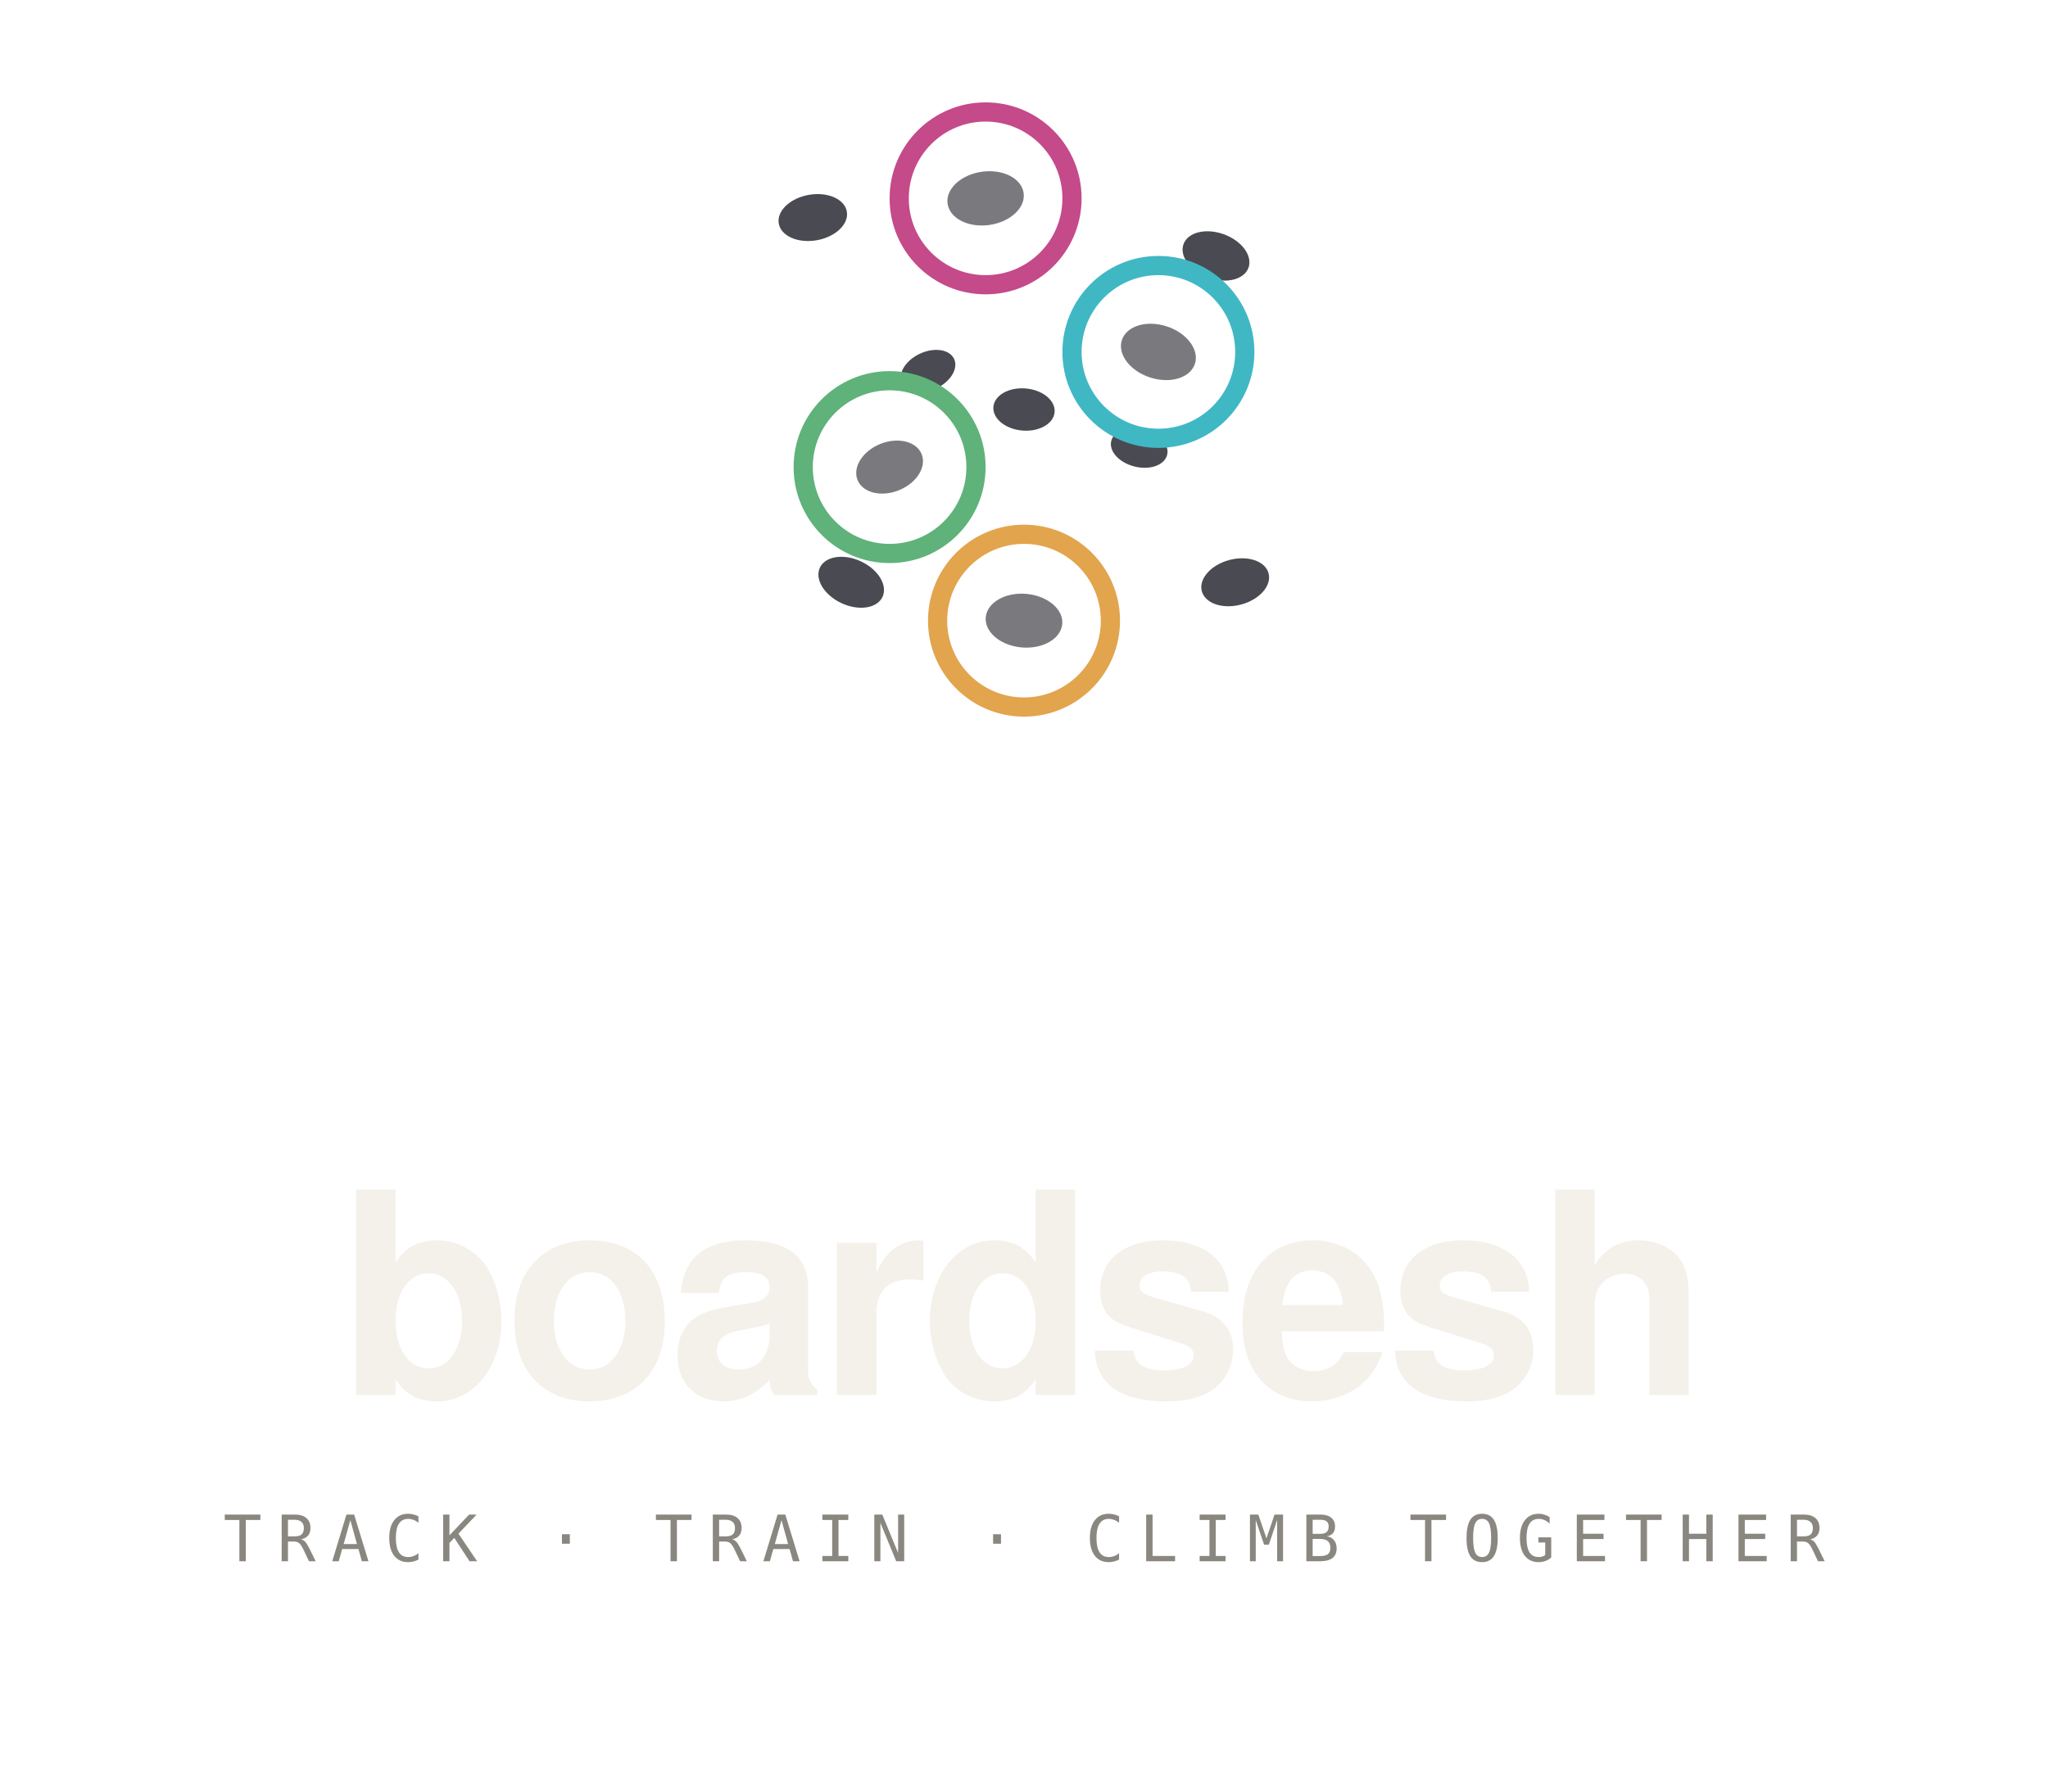
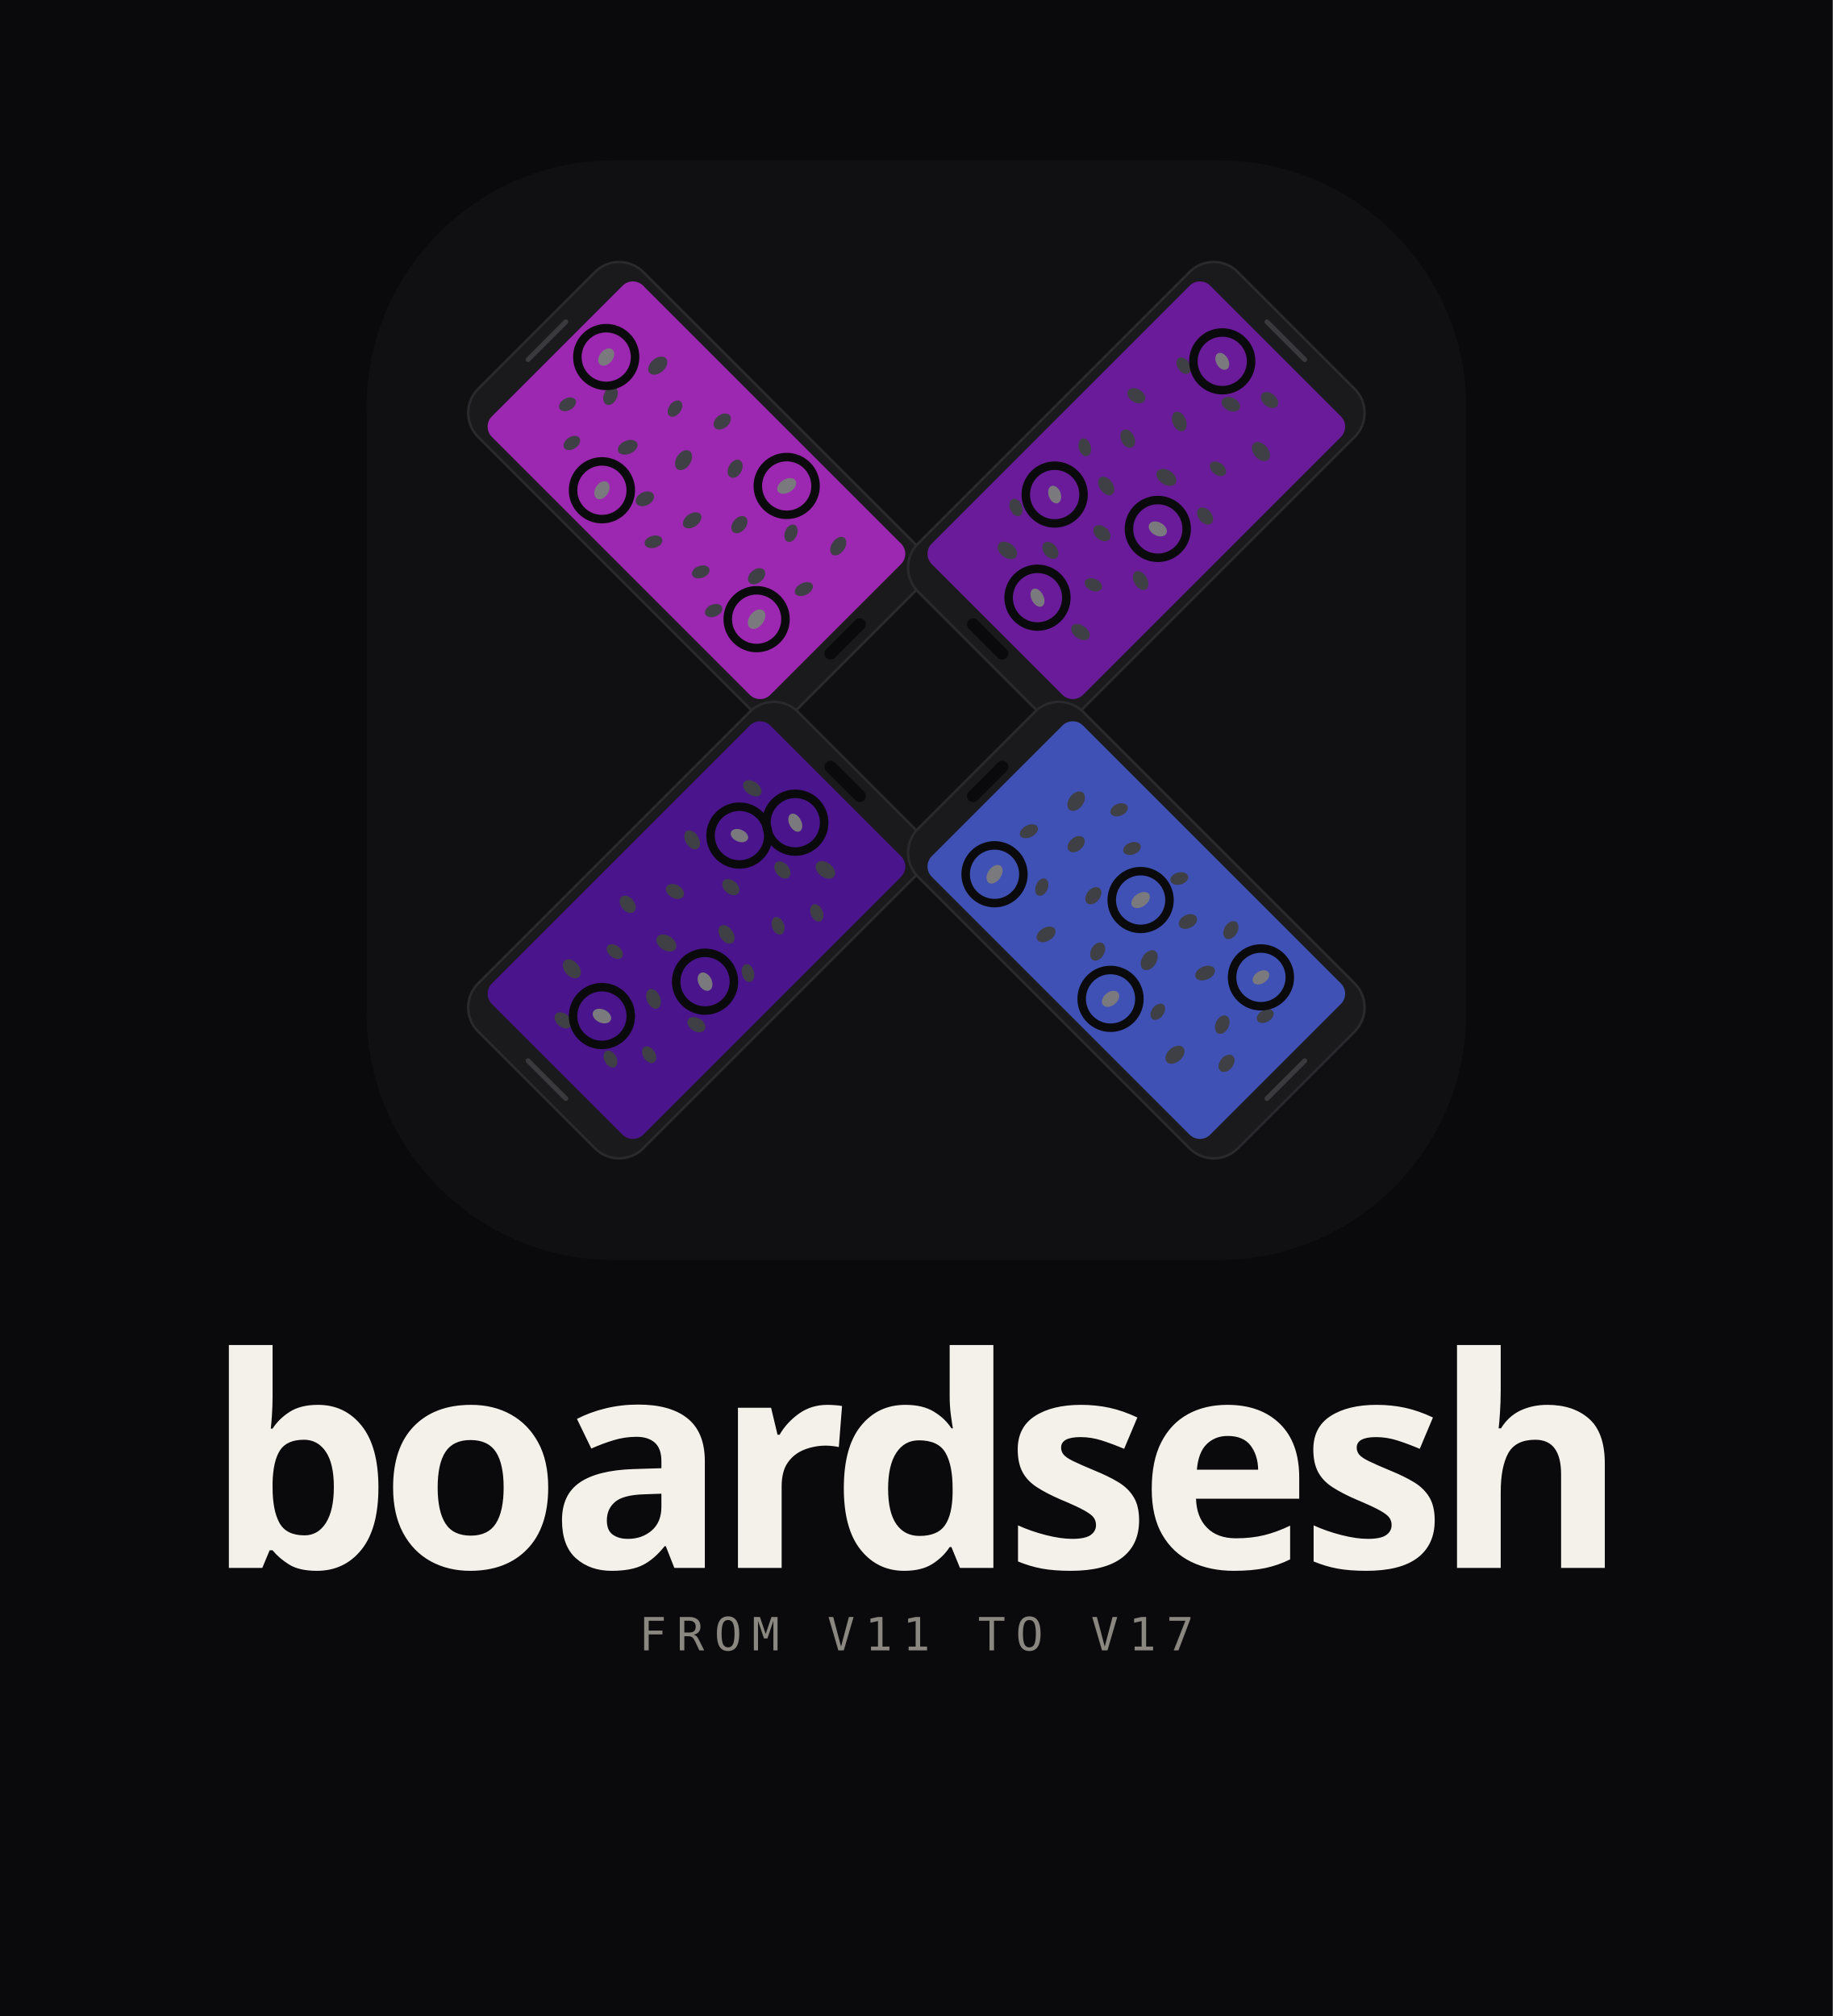
- <svg xmlns="http://www.w3.org/2000/svg" width="320" height="280" viewBox="0 0 320 280">
-   <g transform="translate(112,16) scale(1.5)">
-     <ellipse cx="10" cy="12" rx="3.6" ry="2.4" fill="#4a4a52" transform="rotate(-10 10 12)" />
-     <ellipse cx="52" cy="16" rx="3.6" ry="2.4" fill="#4a4a52" transform="rotate(20 52 16)" />
-     <ellipse cx="14" cy="50" rx="3.6" ry="2.4" fill="#4a4a52" transform="rotate(25 14 50)" />
-     <ellipse cx="54" cy="50" rx="3.6" ry="2.4" fill="#4a4a52" transform="rotate(-15 54 50)" />
-     <ellipse cx="32" cy="32" rx="3.2" ry="2.2" fill="#4a4a52" transform="rotate(5 32 32)" />
-     <ellipse cx="22" cy="28" rx="3" ry="2" fill="#4a4a52" transform="rotate(-25 22 28)" />
-     <ellipse cx="44" cy="36" rx="3" ry="2" fill="#4a4a52" transform="rotate(14 44 36)" />
-     <ellipse cx="28" cy="10" rx="4" ry="2.8" fill="#7a7a7e" transform="rotate(-8 28 10)" />
-     <circle cx="28" cy="10" r="9" fill="none" stroke="#c44a8a" stroke-width="2" />
-     <ellipse cx="46" cy="26" rx="4" ry="2.8" fill="#7a7a7e" transform="rotate(18 46 26)" />
-     <circle cx="46" cy="26" r="9" fill="none" stroke="#3fb8c4" stroke-width="2" />
-     <ellipse cx="18" cy="38" rx="3.6" ry="2.6" fill="#7a7a7e" transform="rotate(-22 18 38)" />
-     <circle cx="18" cy="38" r="9" fill="none" stroke="#5fb27a" stroke-width="2" />
-     <ellipse cx="32" cy="54" rx="4" ry="2.8" fill="#7a7a7e" transform="rotate(5 32 54)" />
-     <circle cx="32" cy="54" r="9" fill="none" stroke="#e2a44d" stroke-width="2" />
+ <svg xmlns="http://www.w3.org/2000/svg" width="800" height="880" viewBox="0 0 800 880">
+   <rect x="0" y="0" width="800" height="880" fill="#0a0a0c" />
+   <g transform="translate(160 70)">
+     <svg width="480" height="480" viewBox="0 0 1024 1024">
+       <defs>
+         <clipPath id="clip-r0">
+           <rect x="6" y="14" width="88" height="162" rx="6" ry="6" />
+         </clipPath>
+         <clipPath id="clip-r1">
+           <rect x="6" y="14" width="88" height="162" rx="6" ry="6" />
+         </clipPath>
+         <clipPath id="clip-r2">
+           <rect x="6" y="14" width="88" height="162" rx="6" ry="6" />
+         </clipPath>
+         <clipPath id="clip-r3">
+           <rect x="6" y="14" width="88" height="162" rx="6" ry="6" />
+         </clipPath>
+       </defs>
+       <rect x="0" y="0" width="1024" height="1024" rx="230.4" ry="230.4" fill="#101012" />
+       <g transform="translate(307.2 307.2) rotate(135) scale(2.263579 2.263579) translate(-50 -95)">
+         <rect x="2" y="2" width="96" height="186" rx="14" ry="14" fill="#1a1a1d" stroke="#2a2a2e" stroke-width="1" />
+         <rect x="6" y="14" width="88" height="162" rx="6" ry="6" fill="#9C27B0" />
+         <g clip-path="url(#clip-r0)">
+           <g transform="translate(10 22.5) scale(1.25)">
+             <ellipse cx="12" cy="12" rx="3.4" ry="2.2" fill="#3f3f46" transform="rotate(-10 12 12)" />
+             <ellipse cx="30" cy="10" rx="3.2" ry="2" fill="#3f3f46" transform="rotate(18 30 10)" />
+             <ellipse cx="48" cy="14" rx="3.6" ry="2.4" fill="#7a7a7e" transform="rotate(-8 48 14)" />
+             <ellipse cx="56" cy="26" rx="3" ry="2" fill="#3f3f46" transform="rotate(22 56 26)" />
+             <ellipse cx="38" cy="24" rx="3.2" ry="2.2" fill="#3f3f46" transform="rotate(5 38 24)" />
+             <ellipse cx="20" cy="26" rx="3" ry="2" fill="#3f3f46" transform="rotate(-22 20 26)" />
+             <ellipse cx="10" cy="38" rx="3.4" ry="2.2" fill="#7a7a7e" transform="rotate(14 10 38)" />
+             <ellipse cx="30" cy="40" rx="3.2" ry="2.2" fill="#3f3f46" transform="rotate(-5 30 40)" />
+             <ellipse cx="50" cy="38" rx="3" ry="2" fill="#3f3f46" transform="rotate(25 50 38)" />
+             <ellipse cx="18" cy="54" rx="3.2" ry="2.2" fill="#3f3f46" transform="rotate(-16 18 54)" />
+             <ellipse cx="40" cy="52" rx="3.4" ry="2.2" fill="#3f3f46" transform="rotate(10 40 52)" />
+             <ellipse cx="54" cy="56" rx="3" ry="2" fill="#3f3f46" transform="rotate(30 54 56)" />
+             <ellipse cx="10" cy="68" rx="3.2" ry="2.2" fill="#3f3f46" transform="rotate(6 10 68)" />
+             <ellipse cx="28" cy="68" rx="3.6" ry="2.4" fill="#3f3f46" transform="rotate(-12 28 68)" />
+             <ellipse cx="46" cy="68" rx="3.2" ry="2.2" fill="#3f3f46" transform="rotate(18 46 68)" />
+             <ellipse cx="18" cy="82" rx="3" ry="2" fill="#3f3f46" transform="rotate(-8 18 82)" />
+             <ellipse cx="38" cy="84" rx="3.4" ry="2.2" fill="#3f3f46" transform="rotate(22 38 84)" />
+             <ellipse cx="54" cy="80" rx="3.2" ry="2.2" fill="#7a7a7e" transform="rotate(-14 54 80)" />
+             <ellipse cx="12" cy="96" rx="3.6" ry="2.4" fill="#3f3f46" transform="rotate(4 12 96)" />
+             <ellipse cx="30" cy="100" rx="3.2" ry="2.2" fill="#3f3f46" transform="rotate(-20 30 100)" />
+             <ellipse cx="50" cy="98" rx="3" ry="2" fill="#3f3f46" transform="rotate(12 50 98)" />
+             <ellipse cx="22" cy="110" rx="3.2" ry="2.2" fill="#7a7a7e" transform="rotate(-6 22 110)" />
+             <ellipse cx="42" cy="108" rx="3" ry="2" fill="#3f3f46" transform="rotate(16 42 108)" />
+             <circle cx="22" cy="110" r="9.5" fill="none" stroke="#0a0a0c" stroke-width="2.8" />
+             <circle cx="54" cy="80" r="9.5" fill="none" stroke="#0a0a0c" stroke-width="2.8" />
+             <circle cx="10" cy="38" r="9.5" fill="none" stroke="#0a0a0c" stroke-width="2.8" />
+             <circle cx="48" cy="14" r="9.5" fill="none" stroke="#0a0a0c" stroke-width="2.8" />
+           </g>
+         </g>
+         <rect x="39" y="6" width="22" height="5" rx="2.5" fill="#0a0a0c" />
+         <rect x="38" y="181" width="24" height="2" rx="1" fill="#3a3a3e" />
+       </g>
+       <g transform="translate(716.8 307.2) rotate(-135) scale(2.263579 2.263579) translate(-50 -95)">
+         <rect x="2" y="2" width="96" height="186" rx="14" ry="14" fill="#1a1a1d" stroke="#2a2a2e" stroke-width="1" />
+         <rect x="6" y="14" width="88" height="162" rx="6" ry="6" fill="#6A1B9A" />
+         <g clip-path="url(#clip-r1)">
+           <g transform="translate(10 22.5) scale(1.25)">
+             <ellipse cx="12" cy="12" rx="3.4" ry="2.2" fill="#3f3f46" transform="rotate(-10 12 12)" />
+             <ellipse cx="30" cy="10" rx="3.2" ry="2" fill="#7a7a7e" transform="rotate(18 30 10)" />
+             <ellipse cx="48" cy="14" rx="3.6" ry="2.4" fill="#3f3f46" transform="rotate(-8 48 14)" />
+             <ellipse cx="56" cy="26" rx="3" ry="2" fill="#3f3f46" transform="rotate(22 56 26)" />
+             <ellipse cx="38" cy="24" rx="3.2" ry="2.2" fill="#3f3f46" transform="rotate(5 38 24)" />
+             <ellipse cx="20" cy="26" rx="3" ry="2" fill="#3f3f46" transform="rotate(-22 20 26)" />
+             <ellipse cx="10" cy="38" rx="3.4" ry="2.2" fill="#3f3f46" transform="rotate(14 10 38)" />
+             <ellipse cx="30" cy="40" rx="3.2" ry="2.2" fill="#3f3f46" transform="rotate(-5 30 40)" />
+             <ellipse cx="50" cy="38" rx="3" ry="2" fill="#7a7a7e" transform="rotate(25 50 38)" />
+             <ellipse cx="18" cy="54" rx="3.2" ry="2.2" fill="#7a7a7e" transform="rotate(-16 18 54)" />
+             <ellipse cx="40" cy="52" rx="3.4" ry="2.2" fill="#3f3f46" transform="rotate(10 40 52)" />
+             <ellipse cx="54" cy="56" rx="3" ry="2" fill="#3f3f46" transform="rotate(30 54 56)" />
+             <ellipse cx="10" cy="68" rx="3.2" ry="2.2" fill="#3f3f46" transform="rotate(6 10 68)" />
+             <ellipse cx="28" cy="68" rx="3.6" ry="2.4" fill="#3f3f46" transform="rotate(-12 28 68)" />
+             <ellipse cx="46" cy="68" rx="3.2" ry="2.2" fill="#3f3f46" transform="rotate(18 46 68)" />
+             <ellipse cx="18" cy="82" rx="3" ry="2" fill="#3f3f46" transform="rotate(-8 18 82)" />
+             <ellipse cx="38" cy="84" rx="3.4" ry="2.2" fill="#3f3f46" transform="rotate(22 38 84)" />
+             <ellipse cx="54" cy="80" rx="3.2" ry="2.2" fill="#3f3f46" transform="rotate(-14 54 80)" />
+             <ellipse cx="12" cy="96" rx="3.6" ry="2.4" fill="#3f3f46" transform="rotate(4 12 96)" />
+             <ellipse cx="30" cy="100" rx="3.2" ry="2.2" fill="#3f3f46" transform="rotate(-20 30 100)" />
+             <ellipse cx="50" cy="98" rx="3" ry="2" fill="#3f3f46" transform="rotate(12 50 98)" />
+             <ellipse cx="22" cy="110" rx="3.2" ry="2.2" fill="#3f3f46" transform="rotate(-6 22 110)" />
+             <ellipse cx="42" cy="108" rx="3" ry="2" fill="#7a7a7e" transform="rotate(16 42 108)" />
+             <circle cx="42" cy="108" r="9.5" fill="none" stroke="#0a0a0c" stroke-width="2.8" />
+             <circle cx="18" cy="54" r="9.5" fill="none" stroke="#0a0a0c" stroke-width="2.8" />
+             <circle cx="50" cy="38" r="9.5" fill="none" stroke="#0a0a0c" stroke-width="2.8" />
+             <circle cx="30" cy="10" r="9.5" fill="none" stroke="#0a0a0c" stroke-width="2.8" />
+           </g>
+         </g>
+         <rect x="39" y="6" width="22" height="5" rx="2.5" fill="#0a0a0c" />
+         <rect x="38" y="181" width="24" height="2" rx="1" fill="#3a3a3e" />
+       </g>
+       <g transform="translate(307.2 716.8) rotate(45) scale(2.263579 2.263579) translate(-50 -95)">
+         <rect x="2" y="2" width="96" height="186" rx="14" ry="14" fill="#1a1a1d" stroke="#2a2a2e" stroke-width="1" />
+         <rect x="6" y="14" width="88" height="162" rx="6" ry="6" fill="#4A148C" />
+         <g clip-path="url(#clip-r2)">
+           <g transform="translate(10 22.5) scale(1.25)">
+             <ellipse cx="12" cy="12" rx="3.4" ry="2.2" fill="#3f3f46" transform="rotate(-10 12 12)" />
+             <ellipse cx="30" cy="10" rx="3.2" ry="2" fill="#7a7a7e" transform="rotate(18 30 10)" />
+             <ellipse cx="48" cy="14" rx="3.6" ry="2.4" fill="#3f3f46" transform="rotate(-8 48 14)" />
+             <ellipse cx="56" cy="26" rx="3" ry="2" fill="#3f3f46" transform="rotate(22 56 26)" />
+             <ellipse cx="38" cy="24" rx="3.2" ry="2.2" fill="#3f3f46" transform="rotate(5 38 24)" />
+             <ellipse cx="20" cy="26" rx="3" ry="2" fill="#7a7a7e" transform="rotate(-22 20 26)" />
+             <ellipse cx="10" cy="38" rx="3.4" ry="2.2" fill="#3f3f46" transform="rotate(14 10 38)" />
+             <ellipse cx="30" cy="40" rx="3.2" ry="2.2" fill="#3f3f46" transform="rotate(-5 30 40)" />
+             <ellipse cx="50" cy="38" rx="3" ry="2" fill="#3f3f46" transform="rotate(25 50 38)" />
+             <ellipse cx="18" cy="54" rx="3.2" ry="2.2" fill="#3f3f46" transform="rotate(-16 18 54)" />
+             <ellipse cx="40" cy="52" rx="3.4" ry="2.2" fill="#3f3f46" transform="rotate(10 40 52)" />
+             <ellipse cx="54" cy="56" rx="3" ry="2" fill="#3f3f46" transform="rotate(30 54 56)" />
+             <ellipse cx="10" cy="68" rx="3.2" ry="2.2" fill="#3f3f46" transform="rotate(6 10 68)" />
+             <ellipse cx="28" cy="68" rx="3.6" ry="2.4" fill="#3f3f46" transform="rotate(-12 28 68)" />
+             <ellipse cx="46" cy="68" rx="3.2" ry="2.2" fill="#7a7a7e" transform="rotate(18 46 68)" />
+             <ellipse cx="18" cy="82" rx="3" ry="2" fill="#3f3f46" transform="rotate(-8 18 82)" />
+             <ellipse cx="38" cy="84" rx="3.4" ry="2.2" fill="#3f3f46" transform="rotate(22 38 84)" />
+             <ellipse cx="54" cy="80" rx="3.2" ry="2.2" fill="#3f3f46" transform="rotate(-14 54 80)" />
+             <ellipse cx="12" cy="96" rx="3.6" ry="2.4" fill="#3f3f46" transform="rotate(4 12 96)" />
+             <ellipse cx="30" cy="100" rx="3.2" ry="2.2" fill="#7a7a7e" transform="rotate(-20 30 100)" />
+             <ellipse cx="50" cy="98" rx="3" ry="2" fill="#3f3f46" transform="rotate(12 50 98)" />
+             <ellipse cx="22" cy="110" rx="3.2" ry="2.2" fill="#3f3f46" transform="rotate(-6 22 110)" />
+             <ellipse cx="42" cy="108" rx="3" ry="2" fill="#3f3f46" transform="rotate(16 42 108)" />
+             <circle cx="30" cy="100" r="9.5" fill="none" stroke="#0a0a0c" stroke-width="2.8" />
+             <circle cx="46" cy="68" r="9.5" fill="none" stroke="#0a0a0c" stroke-width="2.8" />
+             <circle cx="20" cy="26" r="9.5" fill="none" stroke="#0a0a0c" stroke-width="2.8" />
+             <circle cx="30" cy="10" r="9.5" fill="none" stroke="#0a0a0c" stroke-width="2.8" />
+           </g>
+         </g>
+         <rect x="39" y="6" width="22" height="5" rx="2.5" fill="#0a0a0c" />
+         <rect x="38" y="181" width="24" height="2" rx="1" fill="#3a3a3e" />
+       </g>
+       <g transform="translate(716.8 716.8) rotate(-45) scale(2.263579 2.263579) translate(-50 -95)">
+         <rect x="2" y="2" width="96" height="186" rx="14" ry="14" fill="#1a1a1d" stroke="#2a2a2e" stroke-width="1" />
+         <rect x="6" y="14" width="88" height="162" rx="6" ry="6" fill="#3F51B5" />
+         <g clip-path="url(#clip-r3)">
+           <g transform="translate(10 22.5) scale(1.25)">
+             <ellipse cx="12" cy="12" rx="3.4" ry="2.2" fill="#7a7a7e" transform="rotate(-10 12 12)" />
+             <ellipse cx="30" cy="10" rx="3.2" ry="2" fill="#3f3f46" transform="rotate(18 30 10)" />
+             <ellipse cx="48" cy="14" rx="3.6" ry="2.4" fill="#3f3f46" transform="rotate(-8 48 14)" />
+             <ellipse cx="56" cy="26" rx="3" ry="2" fill="#3f3f46" transform="rotate(22 56 26)" />
+             <ellipse cx="38" cy="24" rx="3.2" ry="2.2" fill="#3f3f46" transform="rotate(5 38 24)" />
+             <ellipse cx="20" cy="26" rx="3" ry="2" fill="#3f3f46" transform="rotate(-22 20 26)" />
+             <ellipse cx="10" cy="38" rx="3.4" ry="2.2" fill="#3f3f46" transform="rotate(14 10 38)" />
+             <ellipse cx="30" cy="40" rx="3.2" ry="2.2" fill="#3f3f46" transform="rotate(-5 30 40)" />
+             <ellipse cx="50" cy="38" rx="3" ry="2" fill="#3f3f46" transform="rotate(25 50 38)" />
+             <ellipse cx="18" cy="54" rx="3.2" ry="2.2" fill="#3f3f46" transform="rotate(-16 18 54)" />
+             <ellipse cx="40" cy="52" rx="3.4" ry="2.2" fill="#7a7a7e" transform="rotate(10 40 52)" />
+             <ellipse cx="54" cy="56" rx="3" ry="2" fill="#3f3f46" transform="rotate(30 54 56)" />
+             <ellipse cx="10" cy="68" rx="3.2" ry="2.2" fill="#7a7a7e" transform="rotate(6 10 68)" />
+             <ellipse cx="28" cy="68" rx="3.6" ry="2.4" fill="#3f3f46" transform="rotate(-12 28 68)" />
+             <ellipse cx="46" cy="68" rx="3.2" ry="2.2" fill="#3f3f46" transform="rotate(18 46 68)" />
+             <ellipse cx="18" cy="82" rx="3" ry="2" fill="#3f3f46" transform="rotate(-8 18 82)" />
+             <ellipse cx="38" cy="84" rx="3.4" ry="2.2" fill="#3f3f46" transform="rotate(22 38 84)" />
+             <ellipse cx="54" cy="80" rx="3.2" ry="2.2" fill="#3f3f46" transform="rotate(-14 54 80)" />
+             <ellipse cx="12" cy="96" rx="3.6" ry="2.4" fill="#3f3f46" transform="rotate(4 12 96)" />
+             <ellipse cx="30" cy="100" rx="3.2" ry="2.2" fill="#3f3f46" transform="rotate(-20 30 100)" />
+             <ellipse cx="50" cy="98" rx="3" ry="2" fill="#7a7a7e" transform="rotate(12 50 98)" />
+             <ellipse cx="22" cy="110" rx="3.2" ry="2.2" fill="#3f3f46" transform="rotate(-6 22 110)" />
+             <ellipse cx="42" cy="108" rx="3" ry="2" fill="#3f3f46" transform="rotate(16 42 108)" />
+             <circle cx="50" cy="98" r="9.5" fill="none" stroke="#0a0a0c" stroke-width="2.8" />
+             <circle cx="10" cy="68" r="9.5" fill="none" stroke="#0a0a0c" stroke-width="2.8" />
+             <circle cx="40" cy="52" r="9.5" fill="none" stroke="#0a0a0c" stroke-width="2.8" />
+             <circle cx="12" cy="12" r="9.5" fill="none" stroke="#0a0a0c" stroke-width="2.8" />
+           </g>
+         </g>
+         <rect x="39" y="6" width="22" height="5" rx="2.5" fill="#0a0a0c" />
+         <rect x="38" y="181" width="24" height="2" rx="1" fill="#3a3a3e" />
+       </g>
+     </svg>
  </g>
-   <text x="160" y="218" text-anchor="middle" font-family="Archivo, 'Helvetica Neue', Helvetica, Arial, sans-serif" font-weight="800" font-size="44" fill="#f4f1ea" letter-spacing="-1.1">boardsesh</text>
-   <text x="160" y="244" text-anchor="middle" font-family="'JetBrains Mono', ui-monospace, Menlo, monospace" font-weight="500" font-size="10" fill="#8a8780" letter-spacing="2.4">TRACK · TRAIN · CLIMB TOGETHER</text>
+   <text x="400" y="684.4" text-anchor="middle" fill="#f4f1ea" font-family="Archivo Black, Archivo, sans-serif" font-weight="900" font-size="128" letter-spacing="-5.12">boardsesh</text>
+   <text x="400" y="720.4" text-anchor="middle" fill="#8a8780" font-family="JetBrains Mono, monospace" font-size="20" letter-spacing="4.4">FROM V11 TO V17</text>
</svg>
